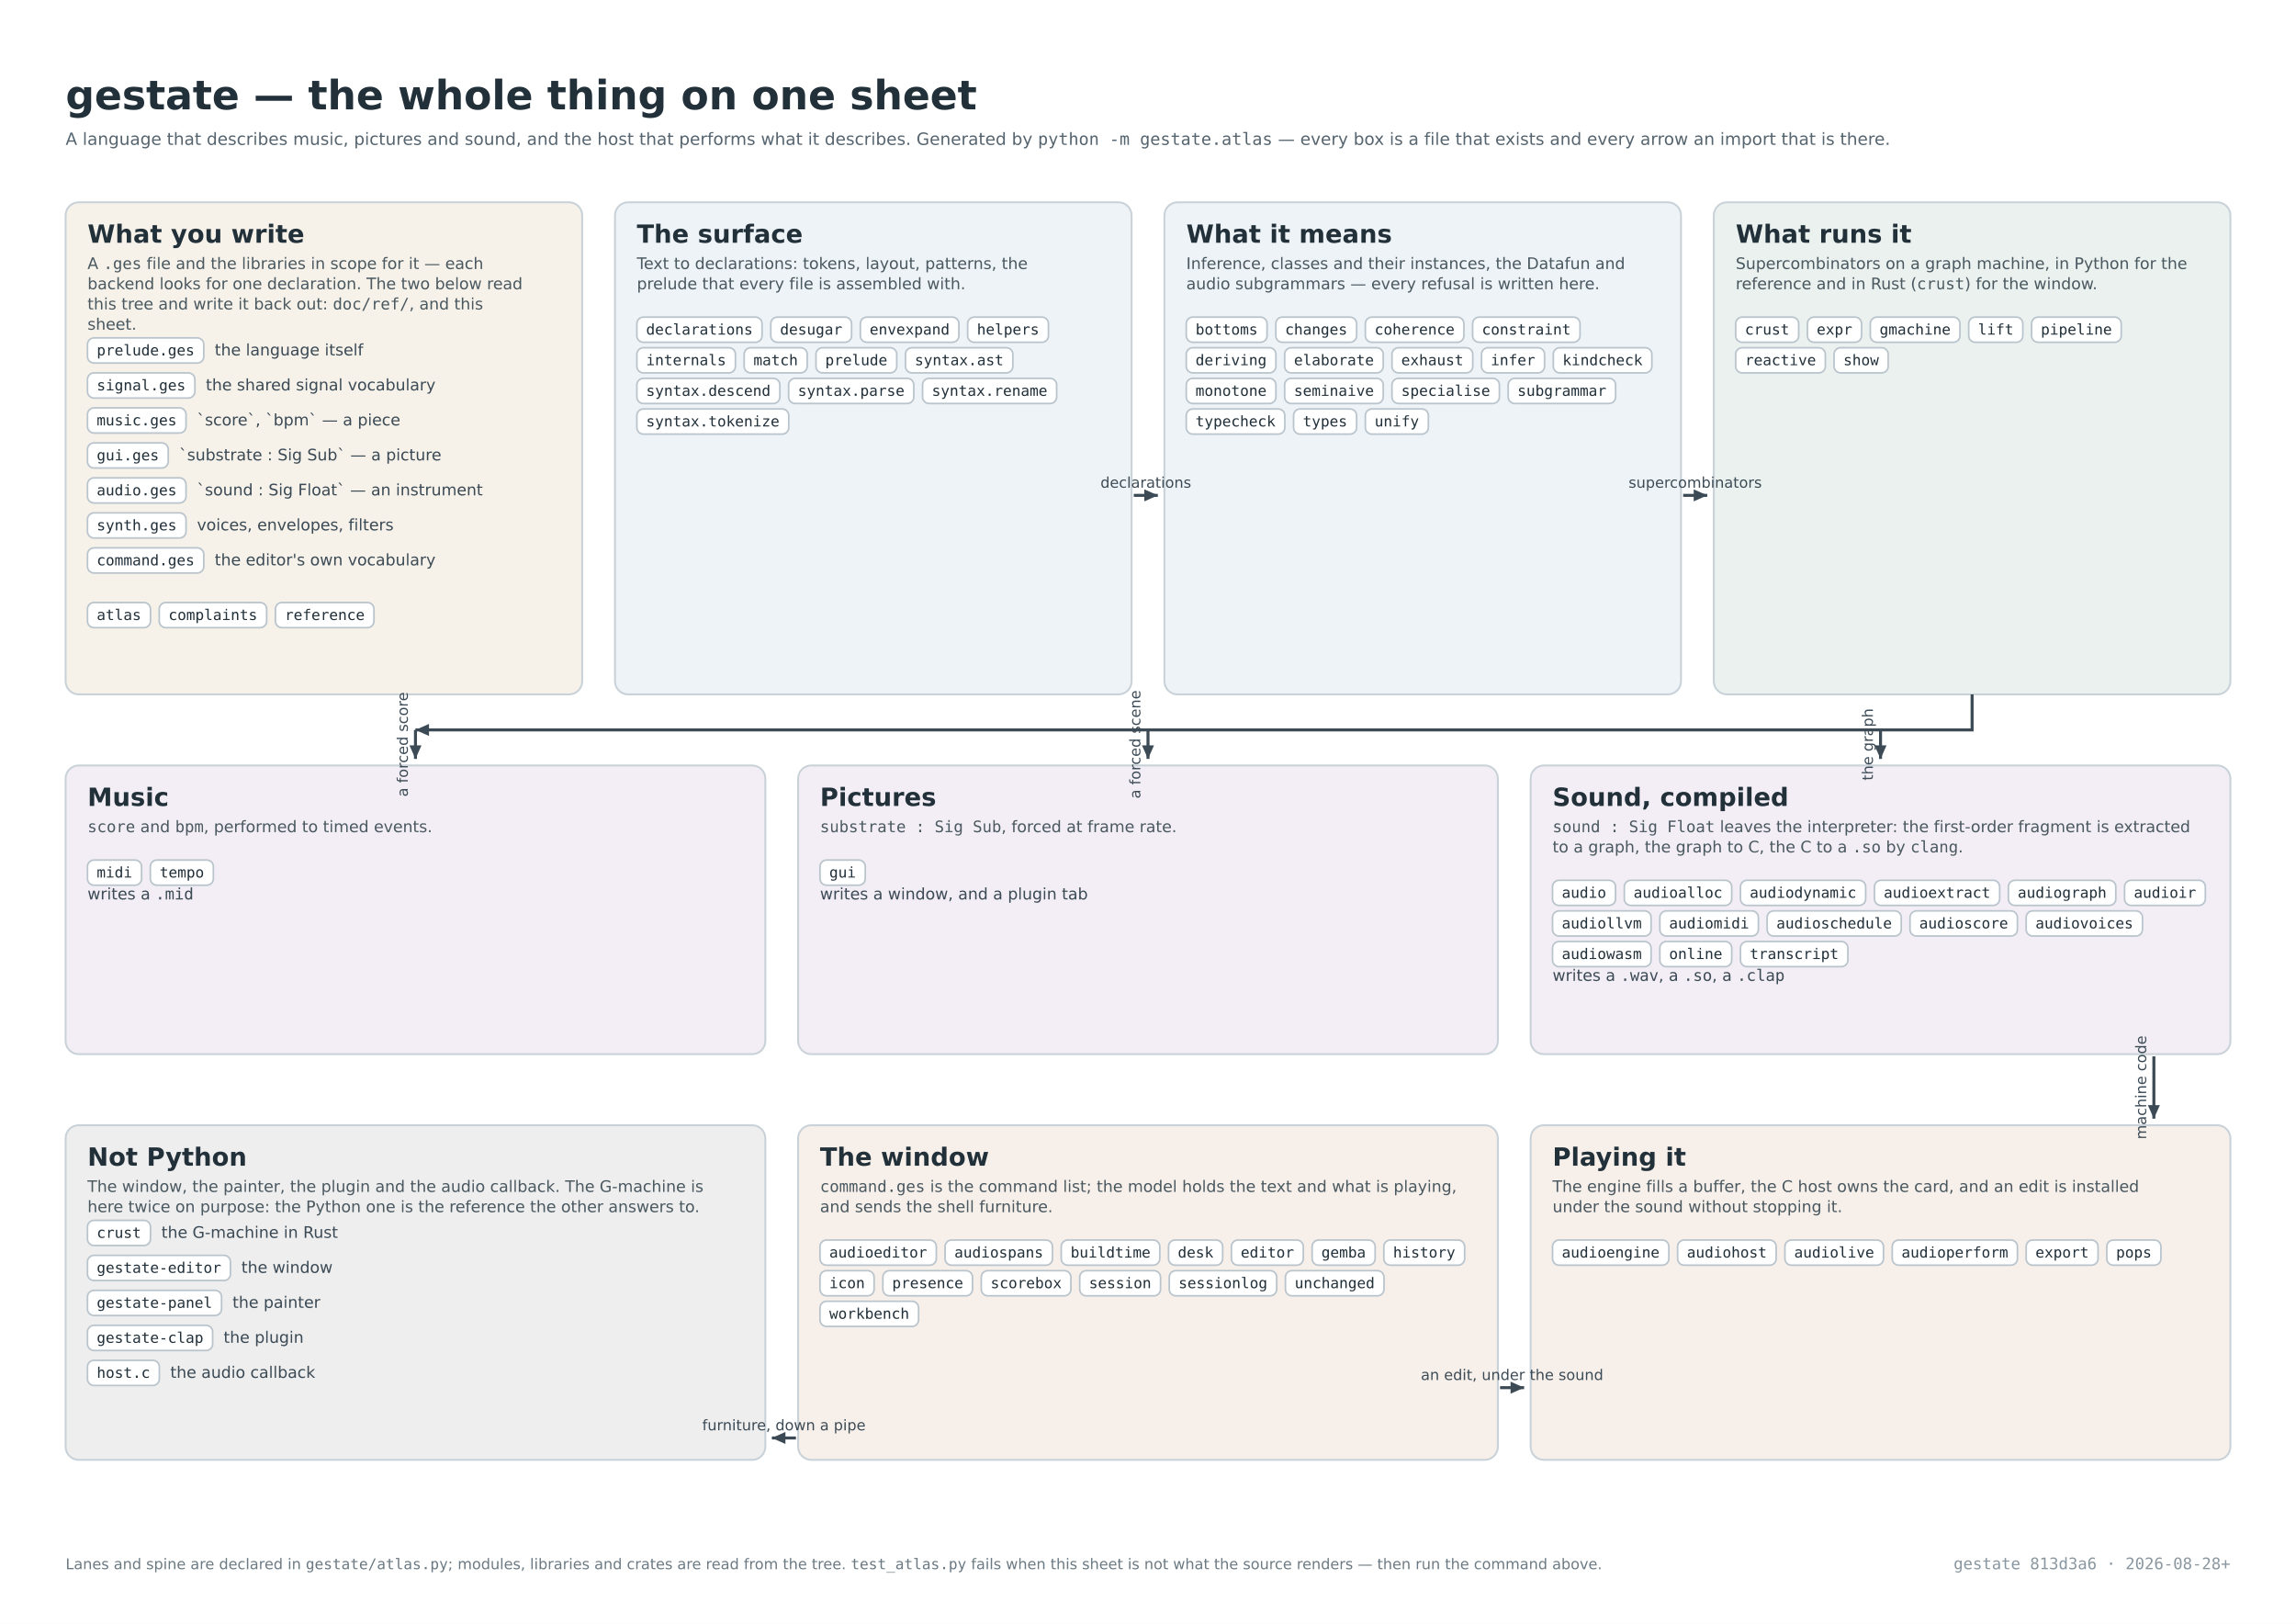
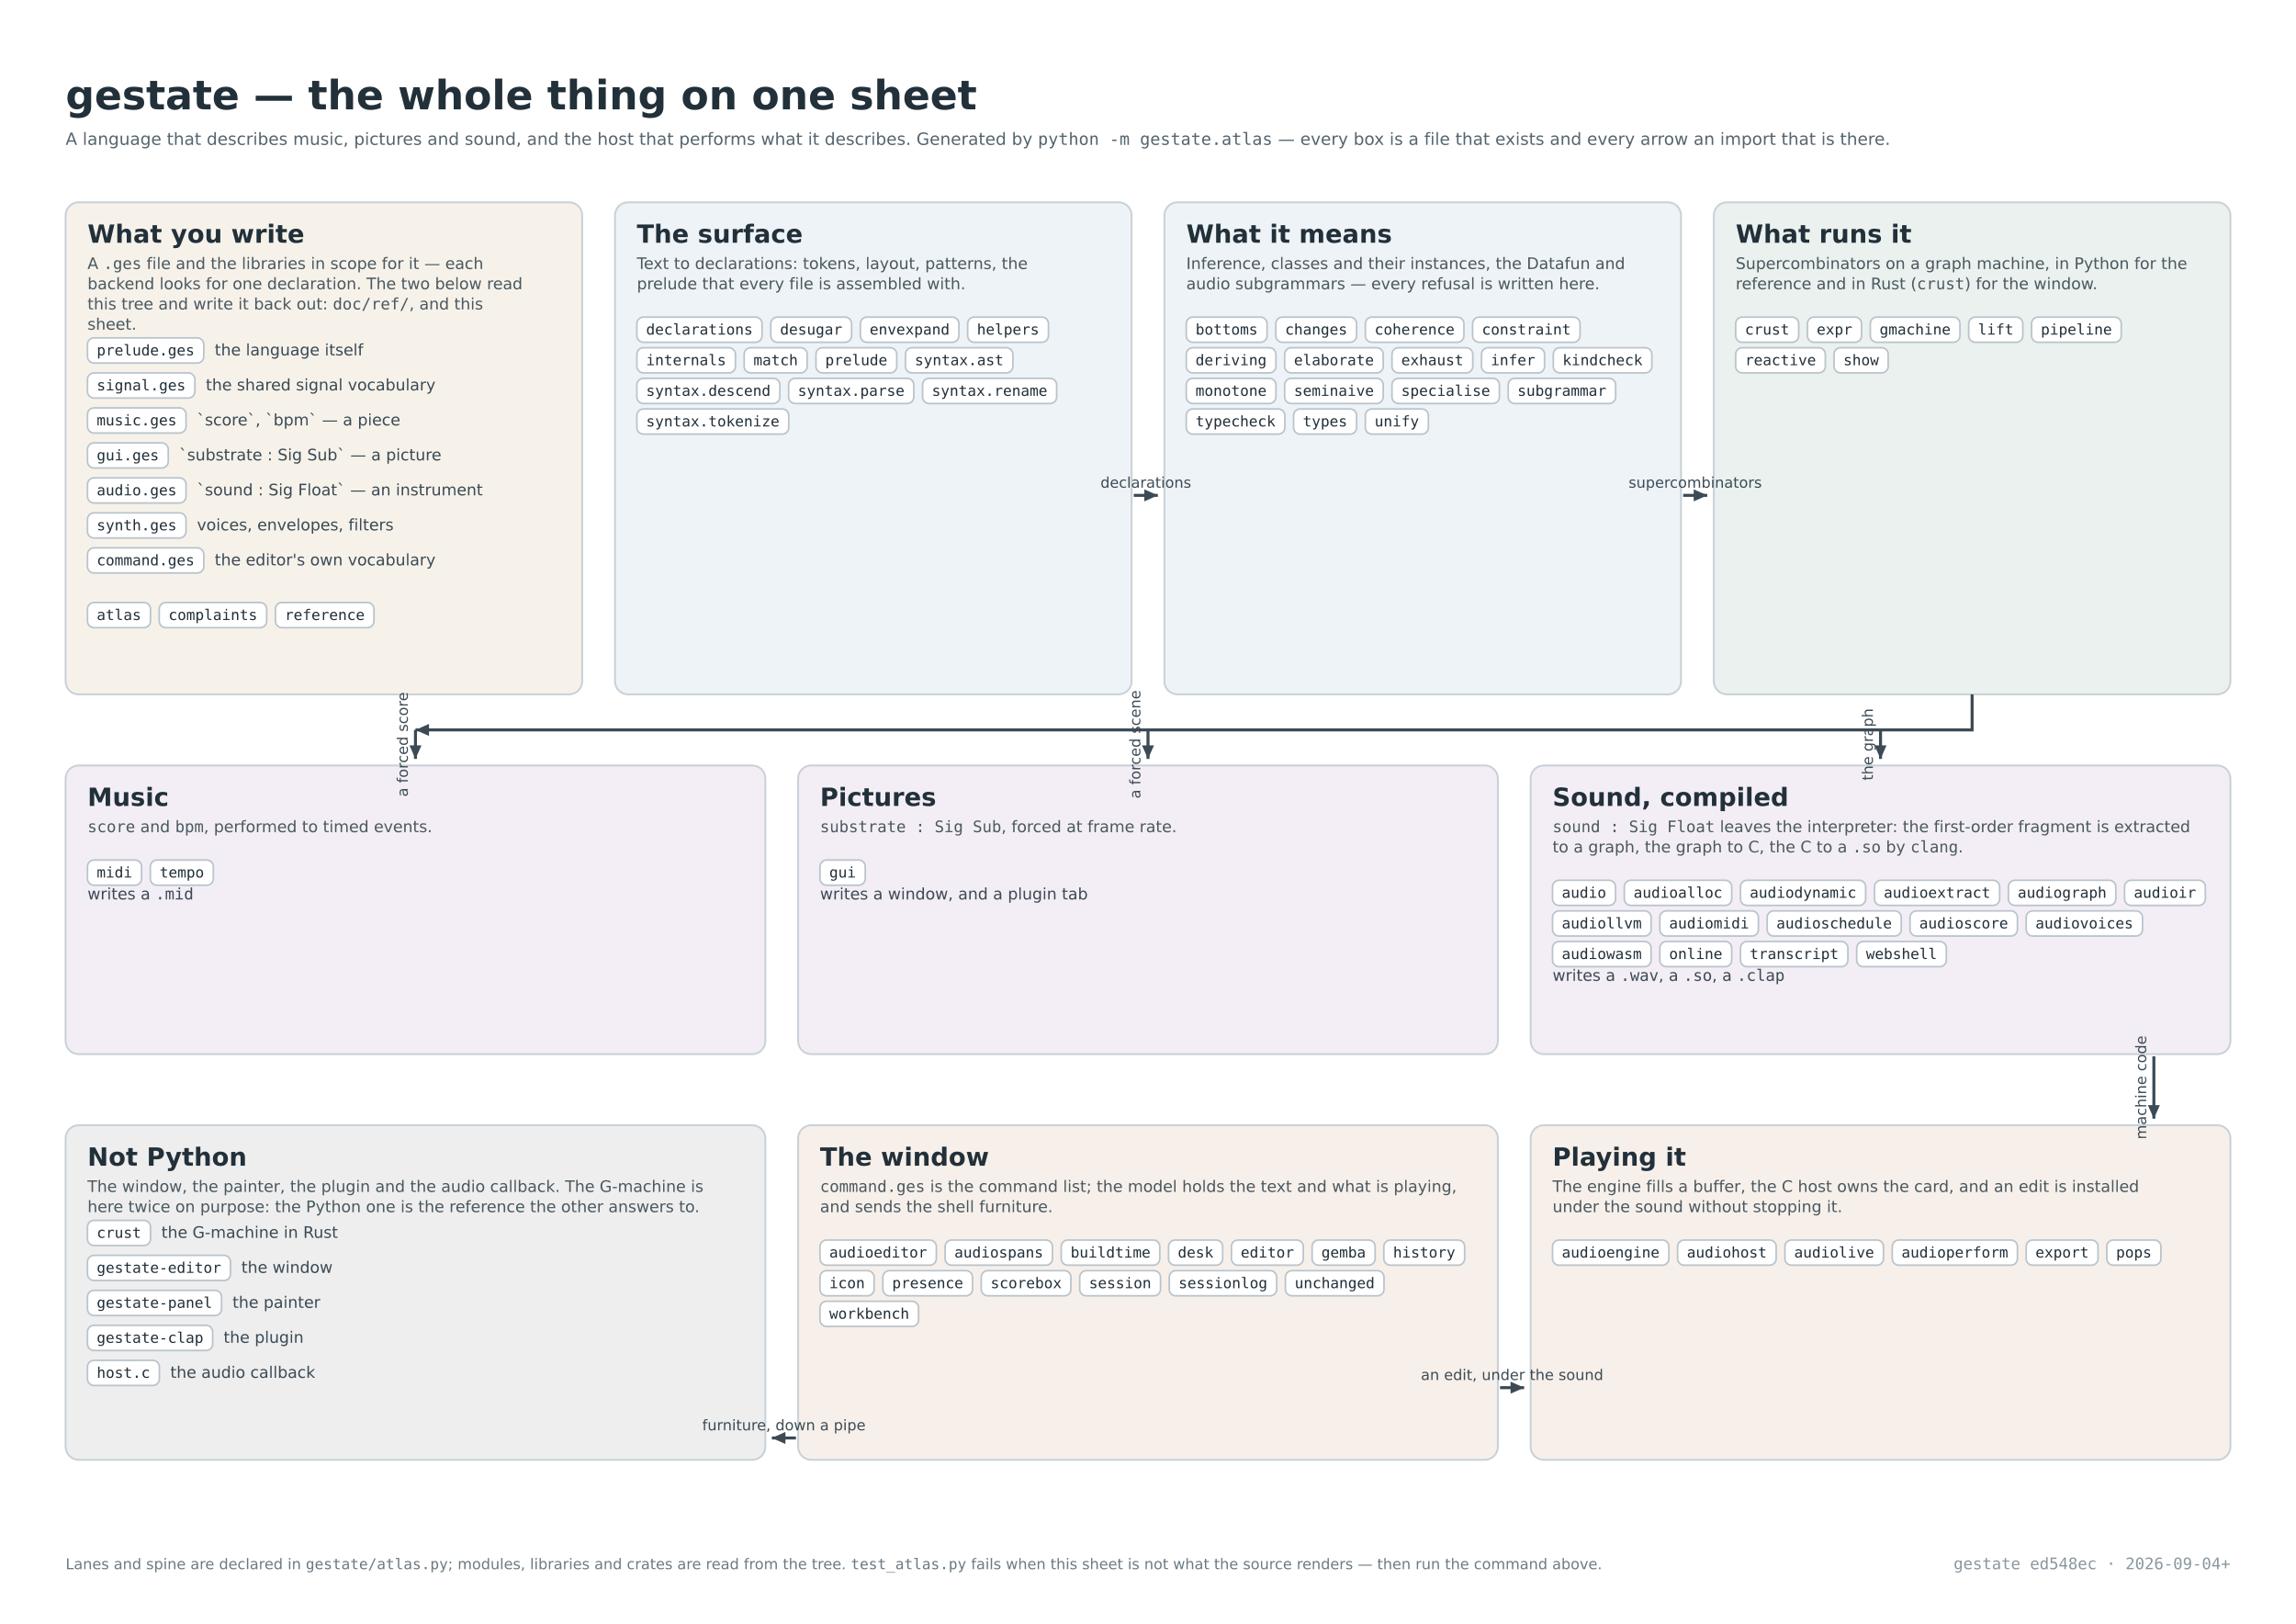
<svg xmlns="http://www.w3.org/2000/svg" width="420mm" height="297mm" viewBox="0 0 420 297">
  <defs>
    <marker id="tip" viewBox="0 0 10 10" refX="9" refY="5" markerWidth="5" markerHeight="5" orient="auto-start-reverse">
      <path d="M 0 1 L 9 5 L 0 9 z" fill="#3b4a55" />
    </marker>
  </defs>
  <style>
  text { font-family: 'DejaVu Sans', Verdana, sans-serif; fill: #22303a; }
  .mono, .chiptext { font-family: 'DejaVu Sans Mono', Consolas, monospace; }
  .title { font-size: 7.4px; font-weight: 700; }
  .subtitle { font-size: 3.1px; fill: #55646e; }
  .foot { font-size: 2.7px; fill: #6b7982; }
  .stamp { font-size: 2.9px; fill: #8a97a0; text-anchor: end; font-family: 'DejaVu Sans Mono', Consolas, monospace; }
  .lane { stroke: #c9d2d8; stroke-width: 0.35; }
  .lanetitle { font-size: 4.6px; font-weight: 700; }
  .step { font-size: 3.6px; font-weight: 700; }
  .stepnum { font-size: 3.2px; fill: #93a2ab; }
  .home { font-size: 2.6px; fill: #6b7982; text-anchor: end; }
  .refuses { font-size: 2.6px; fill: #8a5a5a; }
  .note { font-size: 2.9px; fill: #4a5860; }
  .extra { font-size: 2.9px; fill: #3b4a55; }
  .chip { fill: #ffffff; stroke: #b9c4cc; stroke-width: 0.3; }
  .chiptext { font-size: 2.7px; text-anchor: middle; }
  .edge { stroke: #3b4a55; stroke-width: 0.55; fill: none; }
  .edgetext { font-size: 2.7px; fill: #3b4a55; text-anchor: middle; }
</style>
  <rect x="0" y="0" width="420" height="297" fill="#ffffff" />
  <text class="title" x="12.00" y="20.00">gestate — the whole thing on one sheet</text>
  <text class="subtitle" x="12.00" y="26.50">A language that describes music, pictures and sound, and the host that performs what it describes. Generated by <tspan class="mono">python -m gestate.atlas</tspan> — every box is a file that exists and every arrow an import that is there.</text>
  <text class="foot" x="12.00" y="287.00">Lanes and spine are declared in <tspan class="mono">gestate/atlas.py</tspan>; modules, libraries and crates are read from the tree. <tspan class="mono">test_atlas.py</tspan> fails when this sheet is not what the source renders — then run the command above.</text>
-   <text class="stamp" x="408.00" y="287.00">gestate 813d3a6 · 2026-08-28+</text>
+   <text class="stamp" x="408.00" y="287.00">gestate ed548ec · 2026-09-04+</text>
  <rect class="lane" x="12.00" y="37.00" width="94.50" height="90.00" rx="2.4" style="fill:#f6f2ea" />
  <text class="lanetitle" x="16.00" y="44.40">What you write</text>
  <text class="note" x="16.00" y="49.20">A <tspan class="mono">.ges</tspan> file and the libraries in scope for it — each</text>
  <text class="note" x="16.00" y="52.90">backend looks for one declaration. The two below read</text>
  <text class="note" x="16.00" y="56.60">this tree and write it back out: <tspan class="mono">doc/ref/</tspan>, and this</text>
  <text class="note" x="16.00" y="60.30">sheet.</text>
  <rect class="chip" x="16.00" y="61.80" width="21.28" height="4.6" rx="1.2" />
  <text class="chiptext" x="26.64" y="65.00">prelude.ges</text>
  <text class="extra" x="39.28" y="65.00">the language itself</text>
  <rect class="chip" x="16.00" y="68.20" width="19.65" height="4.6" rx="1.2" />
  <text class="chiptext" x="25.83" y="71.40">signal.ges</text>
  <text class="extra" x="37.65" y="71.40">the shared signal vocabulary</text>
  <rect class="chip" x="16.00" y="74.60" width="18.03" height="4.6" rx="1.2" />
  <text class="chiptext" x="25.01" y="77.80">music.ges</text>
  <text class="extra" x="36.03" y="77.80">`score`, `bpm` — a piece</text>
  <rect class="chip" x="16.00" y="81.00" width="14.78" height="4.6" rx="1.2" />
  <text class="chiptext" x="23.39" y="84.20">gui.ges</text>
  <text class="extra" x="32.78" y="84.20">`substrate : Sig Sub` — a picture</text>
  <rect class="chip" x="16.00" y="87.40" width="18.03" height="4.6" rx="1.2" />
  <text class="chiptext" x="25.01" y="90.60">audio.ges</text>
  <text class="extra" x="36.03" y="90.60">`sound : Sig Float` — an instrument</text>
  <rect class="chip" x="16.00" y="93.80" width="18.03" height="4.6" rx="1.2" />
  <text class="chiptext" x="25.01" y="97.00">synth.ges</text>
  <text class="extra" x="36.03" y="97.00">voices, envelopes, filters</text>
  <rect class="chip" x="16.00" y="100.20" width="21.28" height="4.6" rx="1.2" />
  <text class="chiptext" x="26.64" y="103.40">command.ges</text>
  <text class="extra" x="39.28" y="103.40">the editor's own vocabulary</text>
  <rect class="chip" x="16.00" y="110.20" width="11.53" height="4.6" rx="1.2" />
  <text class="chiptext" x="21.76" y="113.40">atlas</text>
  <rect class="chip" x="29.13" y="110.20" width="19.65" height="4.6" rx="1.2" />
  <text class="chiptext" x="38.95" y="113.40">complaints</text>
  <rect class="chip" x="50.38" y="110.20" width="18.03" height="4.6" rx="1.2" />
  <text class="chiptext" x="59.40" y="113.40">reference</text>
  <rect class="lane" x="112.50" y="37.00" width="94.50" height="90.00" rx="2.4" style="fill:#eef3f7" />
  <text class="lanetitle" x="116.50" y="44.40">The surface</text>
  <text class="note" x="116.50" y="49.20">Text to declarations: tokens, layout, patterns, the</text>
  <text class="note" x="116.50" y="52.90">prelude that every file is assembled with.</text>
  <rect class="chip" x="116.50" y="58.00" width="22.90" height="4.6" rx="1.2" />
  <text class="chiptext" x="127.95" y="61.20">declarations</text>
  <rect class="chip" x="141.00" y="58.00" width="14.78" height="4.6" rx="1.2" />
  <text class="chiptext" x="148.39" y="61.20">desugar</text>
  <rect class="chip" x="157.38" y="58.00" width="18.03" height="4.6" rx="1.2" />
  <text class="chiptext" x="166.40" y="61.20">envexpand</text>
  <rect class="chip" x="177.01" y="58.00" width="14.78" height="4.6" rx="1.2" />
  <text class="chiptext" x="184.40" y="61.20">helpers</text>
  <rect class="chip" x="116.50" y="63.60" width="18.03" height="4.6" rx="1.2" />
  <text class="chiptext" x="125.51" y="66.80">internals</text>
  <rect class="chip" x="136.13" y="63.60" width="11.53" height="4.6" rx="1.2" />
  <text class="chiptext" x="141.89" y="66.80">match</text>
  <rect class="chip" x="149.26" y="63.60" width="14.78" height="4.6" rx="1.2" />
  <text class="chiptext" x="156.64" y="66.80">prelude</text>
  <rect class="chip" x="165.63" y="63.60" width="19.65" height="4.6" rx="1.2" />
  <text class="chiptext" x="175.46" y="66.80">syntax.ast</text>
  <rect class="chip" x="116.50" y="69.20" width="26.16" height="4.6" rx="1.2" />
  <text class="chiptext" x="129.58" y="72.40">syntax.descend</text>
  <rect class="chip" x="144.26" y="69.20" width="22.90" height="4.6" rx="1.2" />
  <text class="chiptext" x="155.71" y="72.40">syntax.parse</text>
  <rect class="chip" x="168.76" y="69.20" width="24.53" height="4.6" rx="1.2" />
  <text class="chiptext" x="181.03" y="72.40">syntax.rename</text>
  <rect class="chip" x="116.50" y="74.80" width="27.78" height="4.6" rx="1.2" />
  <text class="chiptext" x="130.39" y="78.00">syntax.tokenize</text>
  <rect class="lane" x="213.00" y="37.00" width="94.50" height="90.00" rx="2.4" style="fill:#eef3f7" />
  <text class="lanetitle" x="217.00" y="44.40">What it means</text>
  <text class="note" x="217.00" y="49.20">Inference, classes and their instances, the Datafun and</text>
  <text class="note" x="217.00" y="52.90">audio subgrammars — every refusal is written here.</text>
  <rect class="chip" x="217.00" y="58.00" width="14.78" height="4.6" rx="1.2" />
  <text class="chiptext" x="224.39" y="61.20">bottoms</text>
  <rect class="chip" x="233.38" y="58.00" width="14.78" height="4.6" rx="1.2" />
  <text class="chiptext" x="240.77" y="61.20">changes</text>
  <rect class="chip" x="249.76" y="58.00" width="18.03" height="4.6" rx="1.2" />
  <text class="chiptext" x="258.77" y="61.20">coherence</text>
  <rect class="chip" x="269.38" y="58.00" width="19.65" height="4.6" rx="1.2" />
  <text class="chiptext" x="279.21" y="61.20">constraint</text>
  <rect class="chip" x="217.00" y="63.60" width="16.40" height="4.6" rx="1.2" />
  <text class="chiptext" x="225.20" y="66.80">deriving</text>
  <rect class="chip" x="235.00" y="63.60" width="18.03" height="4.6" rx="1.2" />
  <text class="chiptext" x="244.02" y="66.80">elaborate</text>
  <rect class="chip" x="254.63" y="63.60" width="14.78" height="4.6" rx="1.2" />
  <text class="chiptext" x="262.02" y="66.80">exhaust</text>
  <rect class="chip" x="271.01" y="63.60" width="11.53" height="4.6" rx="1.2" />
  <text class="chiptext" x="276.77" y="66.80">infer</text>
  <rect class="chip" x="284.14" y="63.60" width="18.03" height="4.6" rx="1.2" />
  <text class="chiptext" x="293.15" y="66.80">kindcheck</text>
  <rect class="chip" x="217.00" y="69.20" width="16.40" height="4.6" rx="1.2" />
  <text class="chiptext" x="225.20" y="72.40">monotone</text>
  <rect class="chip" x="235.00" y="69.20" width="18.03" height="4.6" rx="1.2" />
  <text class="chiptext" x="244.02" y="72.40">seminaive</text>
  <rect class="chip" x="254.63" y="69.20" width="19.65" height="4.6" rx="1.2" />
  <text class="chiptext" x="264.46" y="72.40">specialise</text>
  <rect class="chip" x="275.89" y="69.20" width="19.65" height="4.6" rx="1.2" />
  <text class="chiptext" x="285.71" y="72.40">subgrammar</text>
  <rect class="chip" x="217.00" y="74.80" width="18.03" height="4.6" rx="1.2" />
  <text class="chiptext" x="226.01" y="78.00">typecheck</text>
  <rect class="chip" x="236.63" y="74.80" width="11.53" height="4.6" rx="1.2" />
  <text class="chiptext" x="242.39" y="78.00">types</text>
  <rect class="chip" x="249.76" y="74.80" width="11.53" height="4.6" rx="1.2" />
  <text class="chiptext" x="255.52" y="78.00">unify</text>
  <rect class="lane" x="313.50" y="37.00" width="94.50" height="90.00" rx="2.4" style="fill:#eaf1ee" />
  <text class="lanetitle" x="317.50" y="44.40">What runs it</text>
  <text class="note" x="317.50" y="49.20">Supercombinators on a graph machine, in Python for the</text>
  <text class="note" x="317.50" y="52.90">reference and in Rust (<tspan class="mono">crust</tspan>) for the window.</text>
  <rect class="chip" x="317.50" y="58.00" width="11.53" height="4.6" rx="1.2" />
  <text class="chiptext" x="323.26" y="61.20">crust</text>
  <rect class="chip" x="330.63" y="58.00" width="9.90" height="4.6" rx="1.2" />
  <text class="chiptext" x="335.58" y="61.20">expr</text>
  <rect class="chip" x="342.13" y="58.00" width="16.40" height="4.6" rx="1.2" />
  <text class="chiptext" x="350.33" y="61.20">gmachine</text>
  <rect class="chip" x="360.13" y="58.00" width="9.90" height="4.6" rx="1.2" />
  <text class="chiptext" x="365.08" y="61.20">lift</text>
  <rect class="chip" x="371.63" y="58.00" width="16.40" height="4.6" rx="1.2" />
  <text class="chiptext" x="379.83" y="61.20">pipeline</text>
  <rect class="chip" x="317.50" y="63.60" width="16.40" height="4.6" rx="1.2" />
  <text class="chiptext" x="325.70" y="66.80">reactive</text>
  <rect class="chip" x="335.50" y="63.60" width="9.90" height="4.6" rx="1.2" />
  <text class="chiptext" x="340.45" y="66.80">show</text>
  <rect class="lane" x="12.00" y="140.00" width="128.00" height="52.80" rx="2.4" style="fill:#f3eef5" />
  <text class="lanetitle" x="16.00" y="147.40">Music</text>
  <text class="note" x="16.00" y="152.20">
    <tspan class="mono">score</tspan> and <tspan class="mono">bpm</tspan>, performed to timed events.</text>
  <rect class="chip" x="16.00" y="157.30" width="9.90" height="4.6" rx="1.2" />
  <text class="chiptext" x="20.95" y="160.50">midi</text>
  <rect class="chip" x="27.50" y="157.30" width="11.53" height="4.6" rx="1.2" />
  <text class="chiptext" x="33.27" y="160.50">tempo</text>
  <text class="extra" x="16.00" y="164.50">writes a <tspan class="mono">.mid</tspan>
  </text>
  <rect class="lane" x="146.00" y="140.00" width="128.00" height="52.80" rx="2.4" style="fill:#f3eef5" />
  <text class="lanetitle" x="150.00" y="147.40">Pictures</text>
  <text class="note" x="150.00" y="152.20">
    <tspan class="mono">substrate : Sig Sub</tspan>, forced at frame rate.</text>
  <rect class="chip" x="150.00" y="157.30" width="8.28" height="4.6" rx="1.2" />
  <text class="chiptext" x="154.14" y="160.50">gui</text>
  <text class="extra" x="150.00" y="164.50">writes a window, and a plugin tab</text>
  <rect class="lane" x="280.00" y="140.00" width="128.00" height="52.80" rx="2.4" style="fill:#f3eef5" />
  <text class="lanetitle" x="284.00" y="147.40">Sound, compiled</text>
  <text class="note" x="284.00" y="152.20">
    <tspan class="mono">sound : Sig Float</tspan> leaves the interpreter: the first-order fragment is extracted</text>
  <text class="note" x="284.00" y="155.90">to a graph, the graph to C, the C to a <tspan class="mono">.so</tspan> by <tspan class="mono">clang</tspan>.</text>
  <rect class="chip" x="284.00" y="161.00" width="11.53" height="4.6" rx="1.2" />
  <text class="chiptext" x="289.76" y="164.20">audio</text>
  <rect class="chip" x="297.13" y="161.00" width="19.65" height="4.6" rx="1.2" />
  <text class="chiptext" x="306.95" y="164.20">audioalloc</text>
  <rect class="chip" x="318.38" y="161.00" width="22.90" height="4.6" rx="1.2" />
  <text class="chiptext" x="329.83" y="164.20">audiodynamic</text>
  <rect class="chip" x="342.89" y="161.00" width="22.90" height="4.6" rx="1.2" />
  <text class="chiptext" x="354.34" y="164.20">audioextract</text>
  <rect class="chip" x="367.39" y="161.00" width="19.65" height="4.6" rx="1.2" />
  <text class="chiptext" x="377.22" y="164.20">audiograph</text>
  <rect class="chip" x="388.64" y="161.00" width="14.78" height="4.6" rx="1.2" />
  <text class="chiptext" x="396.03" y="164.20">audioir</text>
  <rect class="chip" x="284.00" y="166.60" width="18.03" height="4.6" rx="1.2" />
  <text class="chiptext" x="293.01" y="169.80">audiollvm</text>
  <rect class="chip" x="303.63" y="166.60" width="18.03" height="4.6" rx="1.2" />
  <text class="chiptext" x="312.64" y="169.80">audiomidi</text>
  <rect class="chip" x="323.26" y="166.60" width="24.53" height="4.6" rx="1.2" />
  <text class="chiptext" x="335.52" y="169.80">audioschedule</text>
  <rect class="chip" x="349.39" y="166.60" width="19.65" height="4.6" rx="1.2" />
  <text class="chiptext" x="359.21" y="169.80">audioscore</text>
  <rect class="chip" x="370.64" y="166.60" width="21.28" height="4.6" rx="1.2" />
  <text class="chiptext" x="381.28" y="169.80">audiovoices</text>
  <rect class="chip" x="284.00" y="172.20" width="18.03" height="4.6" rx="1.2" />
  <text class="chiptext" x="293.01" y="175.40">audiowasm</text>
  <rect class="chip" x="303.63" y="172.20" width="13.15" height="4.6" rx="1.2" />
  <text class="chiptext" x="310.20" y="175.40">online</text>
  <rect class="chip" x="318.38" y="172.20" width="19.65" height="4.6" rx="1.2" />
  <text class="chiptext" x="328.21" y="175.40">transcript</text>
+   <rect class="chip" x="339.64" y="172.20" width="16.40" height="4.6" rx="1.2" />
+   <text class="chiptext" x="347.84" y="175.40">webshell</text>
  <text class="extra" x="284.00" y="179.40">writes a <tspan class="mono">.wav</tspan>, a <tspan class="mono">.so</tspan>, a <tspan class="mono">.clap</tspan>
  </text>
  <rect class="lane" x="12.00" y="205.80" width="128.00" height="61.20" rx="2.4" style="fill:#eeeeee" />
  <text class="lanetitle" x="16.00" y="213.20">Not Python</text>
  <text class="note" x="16.00" y="218.00">The window, the painter, the plugin and the audio callback. The G-machine is</text>
  <text class="note" x="16.00" y="221.70">here twice on purpose: the Python one is the reference the other answers to.</text>
  <rect class="chip" x="16.00" y="223.20" width="11.53" height="4.6" rx="1.2" />
  <text class="chiptext" x="21.76" y="226.40">crust</text>
  <text class="extra" x="29.53" y="226.40">the G-machine in Rust</text>
  <rect class="chip" x="16.00" y="229.60" width="26.16" height="4.6" rx="1.2" />
  <text class="chiptext" x="29.08" y="232.80">gestate-editor</text>
  <text class="extra" x="44.16" y="232.80">the window</text>
  <rect class="chip" x="16.00" y="236.00" width="24.53" height="4.6" rx="1.2" />
  <text class="chiptext" x="28.27" y="239.20">gestate-panel</text>
  <text class="extra" x="42.53" y="239.20">the painter</text>
  <rect class="chip" x="16.00" y="242.40" width="22.90" height="4.6" rx="1.2" />
  <text class="chiptext" x="27.45" y="245.60">gestate-clap</text>
  <text class="extra" x="40.90" y="245.60">the plugin</text>
  <rect class="chip" x="16.00" y="248.80" width="13.15" height="4.6" rx="1.2" />
  <text class="chiptext" x="22.58" y="252.00">host.c</text>
  <text class="extra" x="31.15" y="252.00">the audio callback</text>
  <rect class="lane" x="146.00" y="205.80" width="128.00" height="61.20" rx="2.4" style="fill:#f7f0ea" />
  <text class="lanetitle" x="150.00" y="213.20">The window</text>
  <text class="note" x="150.00" y="218.00">
    <tspan class="mono">command.ges</tspan> is the command list; the model holds the text and what is playing,</text>
  <text class="note" x="150.00" y="221.70">and sends the shell furniture.</text>
  <rect class="chip" x="150.00" y="226.80" width="21.28" height="4.6" rx="1.2" />
  <text class="chiptext" x="160.64" y="230.00">audioeditor</text>
  <rect class="chip" x="172.88" y="226.80" width="19.65" height="4.6" rx="1.2" />
  <text class="chiptext" x="182.71" y="230.00">audiospans</text>
  <rect class="chip" x="194.13" y="226.80" width="18.03" height="4.6" rx="1.2" />
  <text class="chiptext" x="203.15" y="230.00">buildtime</text>
  <rect class="chip" x="213.76" y="226.80" width="9.90" height="4.6" rx="1.2" />
  <text class="chiptext" x="218.71" y="230.00">desk</text>
  <rect class="chip" x="225.26" y="226.80" width="13.15" height="4.6" rx="1.2" />
  <text class="chiptext" x="231.84" y="230.00">editor</text>
  <rect class="chip" x="240.02" y="226.80" width="11.53" height="4.6" rx="1.2" />
  <text class="chiptext" x="245.78" y="230.00">gemba</text>
  <rect class="chip" x="253.14" y="226.80" width="14.78" height="4.6" rx="1.2" />
  <text class="chiptext" x="260.53" y="230.00">history</text>
  <rect class="chip" x="150.00" y="232.40" width="9.90" height="4.6" rx="1.2" />
  <text class="chiptext" x="154.95" y="235.60">icon</text>
  <rect class="chip" x="161.50" y="232.40" width="16.40" height="4.6" rx="1.2" />
  <text class="chiptext" x="169.70" y="235.60">presence</text>
  <rect class="chip" x="179.50" y="232.40" width="16.40" height="4.6" rx="1.2" />
  <text class="chiptext" x="187.71" y="235.60">scorebox</text>
  <rect class="chip" x="197.51" y="232.40" width="14.78" height="4.6" rx="1.2" />
  <text class="chiptext" x="204.90" y="235.60">session</text>
  <rect class="chip" x="213.89" y="232.40" width="19.65" height="4.6" rx="1.2" />
  <text class="chiptext" x="223.71" y="235.60">sessionlog</text>
  <rect class="chip" x="235.14" y="232.40" width="18.03" height="4.6" rx="1.2" />
  <text class="chiptext" x="244.15" y="235.60">unchanged</text>
  <rect class="chip" x="150.00" y="238.00" width="18.03" height="4.6" rx="1.2" />
  <text class="chiptext" x="159.01" y="241.20">workbench</text>
  <rect class="lane" x="280.00" y="205.80" width="128.00" height="61.20" rx="2.4" style="fill:#f7f0ea" />
  <text class="lanetitle" x="284.00" y="213.20">Playing it</text>
  <text class="note" x="284.00" y="218.00">The engine fills a buffer, the C host owns the card, and an edit is installed</text>
  <text class="note" x="284.00" y="221.70">under the sound without stopping it.</text>
  <rect class="chip" x="284.00" y="226.80" width="21.28" height="4.6" rx="1.2" />
  <text class="chiptext" x="294.64" y="230.00">audioengine</text>
  <rect class="chip" x="306.88" y="226.80" width="18.03" height="4.6" rx="1.2" />
  <text class="chiptext" x="315.89" y="230.00">audiohost</text>
  <rect class="chip" x="326.51" y="226.80" width="18.03" height="4.6" rx="1.2" />
  <text class="chiptext" x="335.52" y="230.00">audiolive</text>
  <rect class="chip" x="346.14" y="226.80" width="22.90" height="4.6" rx="1.2" />
  <text class="chiptext" x="357.59" y="230.00">audioperform</text>
  <rect class="chip" x="370.64" y="226.80" width="13.15" height="4.6" rx="1.2" />
  <text class="chiptext" x="377.22" y="230.00">export</text>
  <rect class="chip" x="385.39" y="226.80" width="9.90" height="4.6" rx="1.2" />
  <text class="chiptext" x="390.34" y="230.00">pops</text>
  <path class="edge" d="M360.75,127.00 L360.75,133.50 L76.00,133.50" marker-end="url(#tip)" />
  <path class="edge" d="M207.40,90.60 L211.80,90.60" marker-end="url(#tip)" />
  <text class="edgetext" x="209.60" y="89.20">declarations</text>
  <path class="edge" d="M307.90,90.60 L312.30,90.60" marker-end="url(#tip)" />
  <text class="edgetext" x="310.10" y="89.20">supercombinators</text>
  <path class="edge" d="M76.00,133.50 L76.00,138.80" marker-end="url(#tip)" />
  <text class="edgetext" x="76.00" y="134.75" transform="rotate(-90 76.00 136.15)">a forced score</text>
  <path class="edge" d="M210.00,133.50 L210.00,138.80" marker-end="url(#tip)" />
  <text class="edgetext" x="210.00" y="134.75" transform="rotate(-90 210.00 136.15)">a forced scene</text>
  <path class="edge" d="M344.00,133.50 L344.00,138.80" marker-end="url(#tip)" />
  <text class="edgetext" x="344.00" y="134.75" transform="rotate(-90 344.00 136.15)">the graph</text>
  <path class="edge" d="M394.00,193.20 L394.00,204.60" marker-end="url(#tip)" />
  <text class="edgetext" x="394.00" y="197.50" transform="rotate(-90 394.00 198.90)">machine code</text>
  <path class="edge" d="M274.40,253.80 L278.80,253.80" marker-end="url(#tip)" />
  <text class="edgetext" x="276.60" y="252.40">an edit, under the sound</text>
  <path class="edge" d="M145.60,263.00 L141.20,263.00" marker-end="url(#tip)" />
  <text class="edgetext" x="143.40" y="261.60">furniture, down a pipe</text>
</svg>
